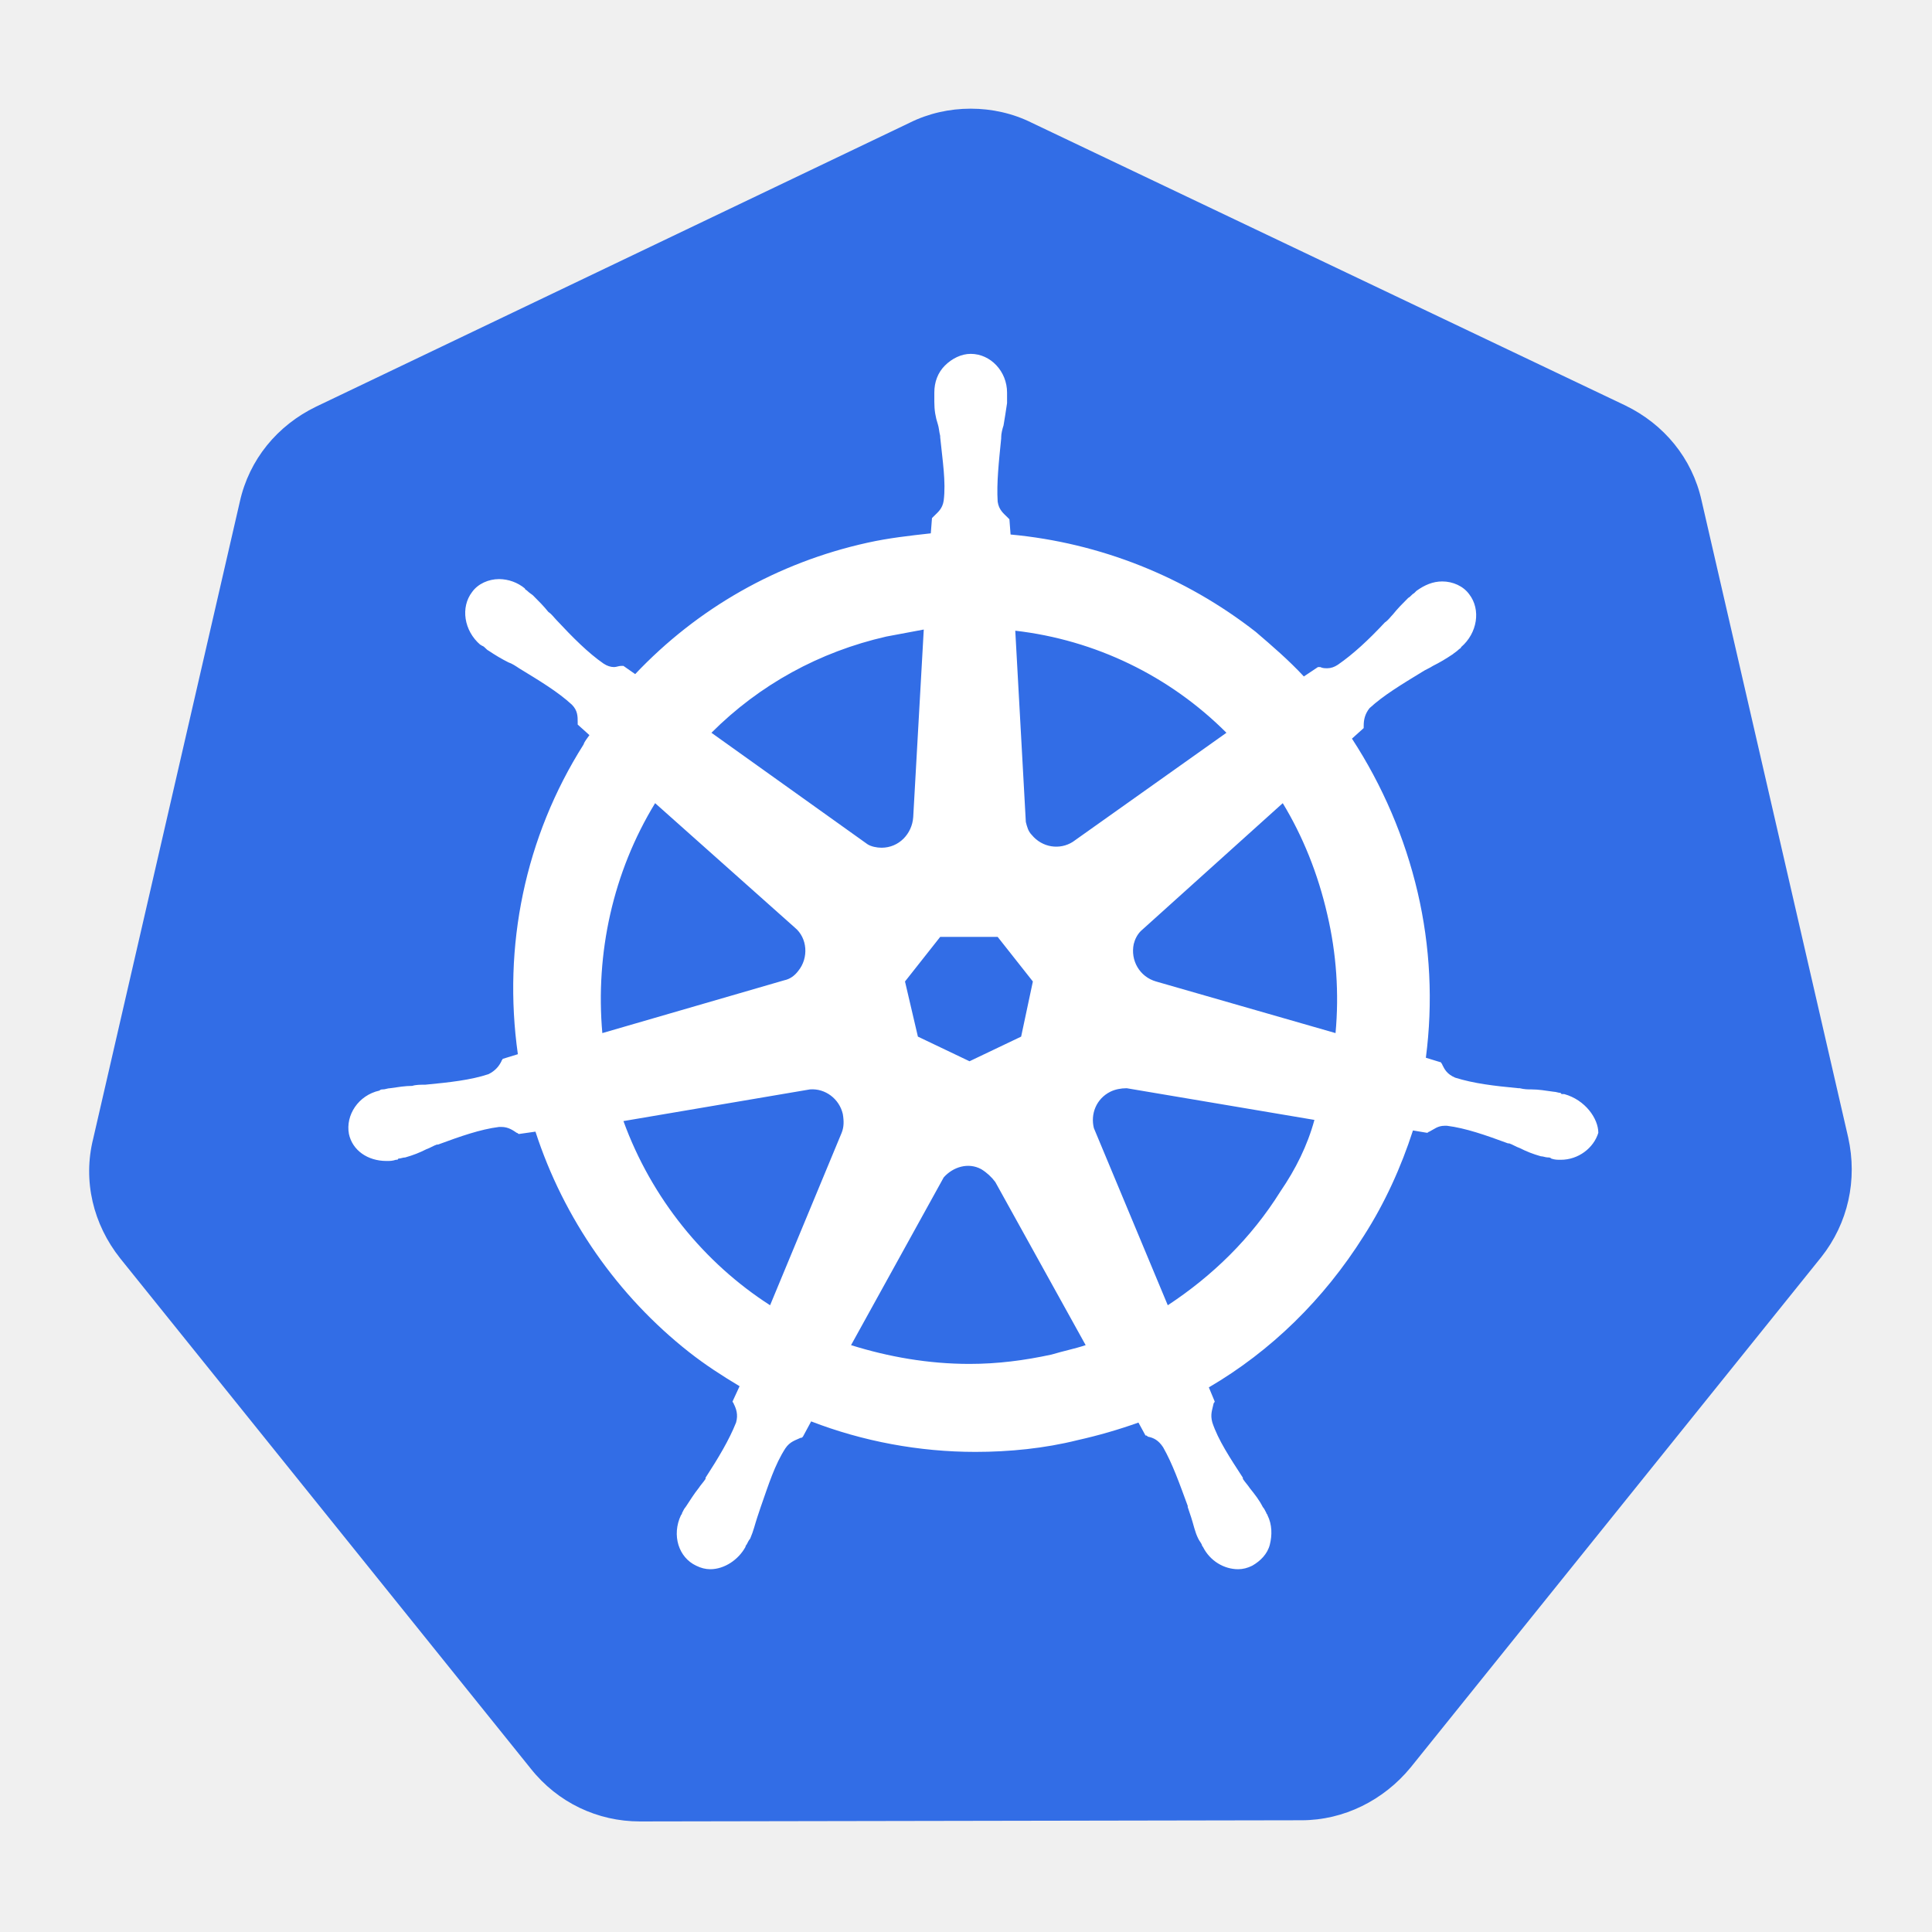
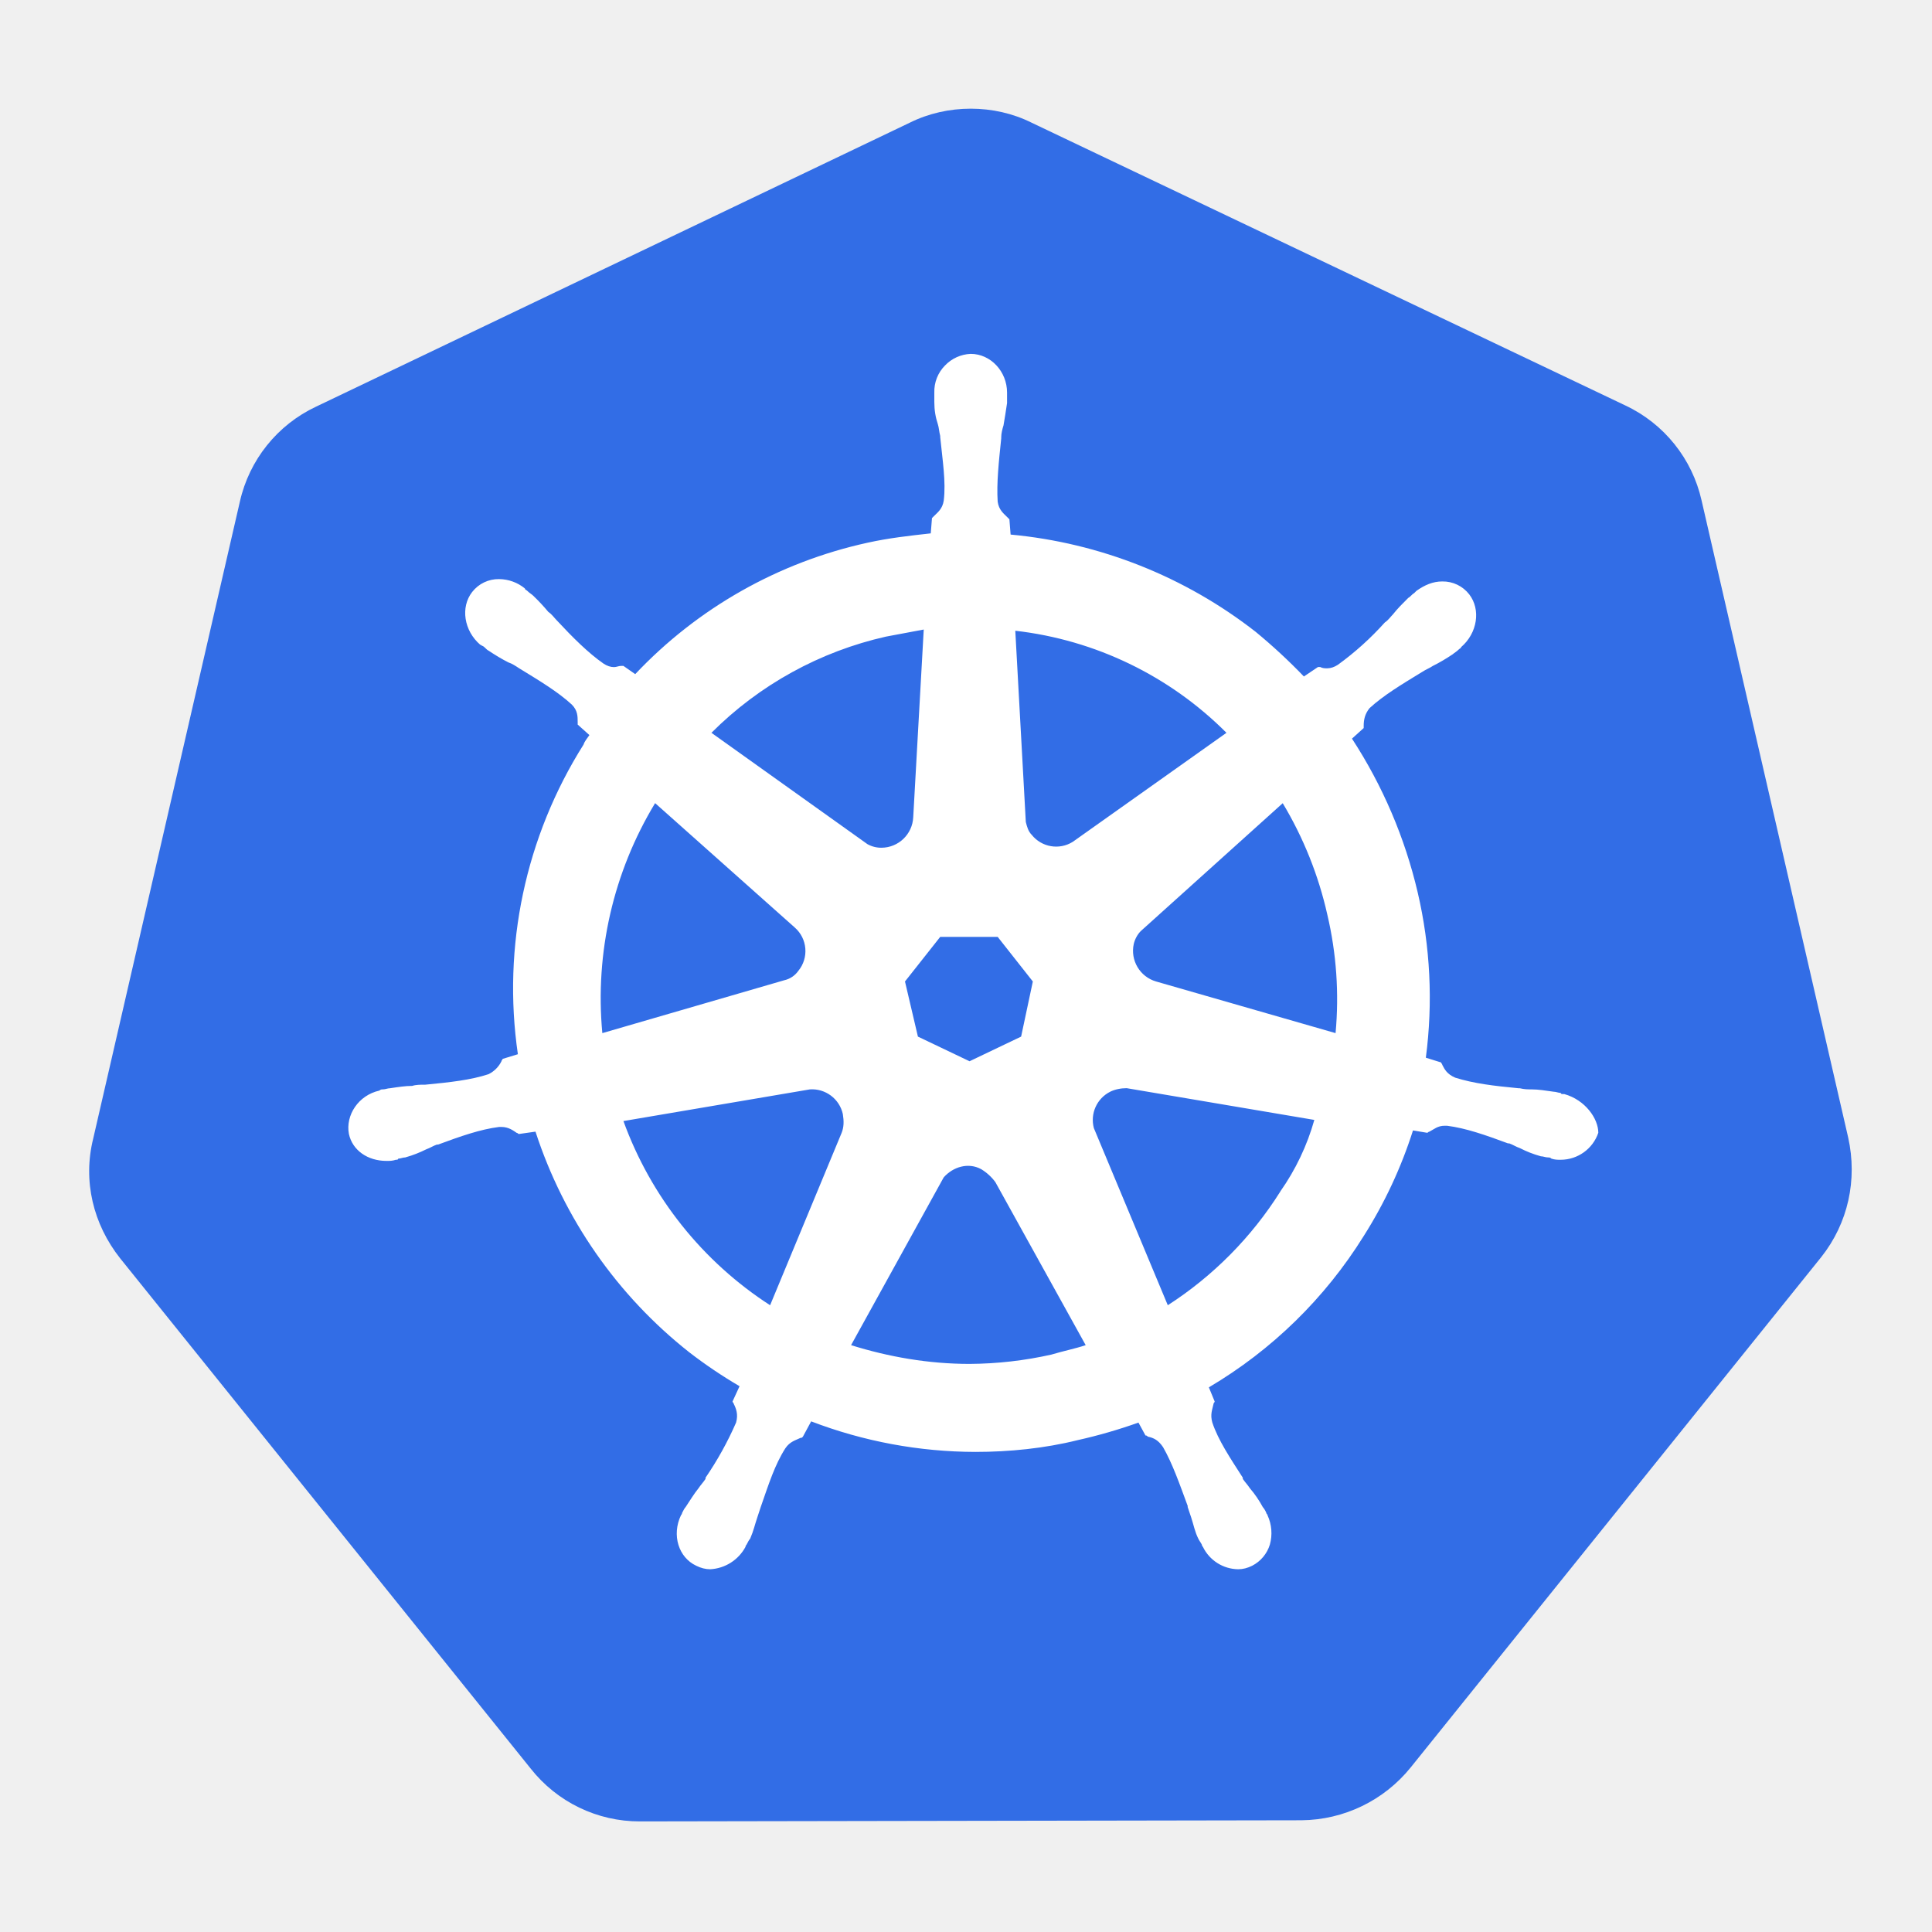
<svg xmlns="http://www.w3.org/2000/svg" viewBox="-8 -11.5 272 272">
-   <path fill="#326de6" d="M82.085 244.934c-5.946 0-11.561-2.642-15.36-7.432L8.92 165.657c-3.799-4.79-5.285-10.9-3.799-16.847l20.645-89.682c1.321-5.946 5.285-10.736 10.736-13.378l83.571-39.97c2.643-1.32 5.616-1.981 8.589-1.981s5.945.66 8.588 1.982l83.572 39.804c5.45 2.642 9.414 7.432 10.735 13.378l20.645 89.682c1.322 5.946 0 12.057-3.798 16.847l-57.807 71.845c-3.799 4.624-9.414 7.432-15.36 7.432z" />
-   <path fill="#fff" d="M212.232 142.534q-.248 0 0 0h-.165c-.165 0-.33 0-.33-.165c-.33 0-.66-.165-.991-.165c-1.156-.165-2.147-.33-3.138-.33c-.496 0-.991 0-1.652-.166h-.165c-3.468-.33-6.276-.66-8.919-1.486c-1.156-.496-1.486-1.156-1.817-1.817c0-.165-.165-.165-.165-.33l-2.147-.66a65.3 65.3 0 0 0-1.156-23.289a68 68 0 0 0-9.249-21.636l1.652-1.486v-.33c0-.826.165-1.652.825-2.478c1.982-1.817 4.46-3.303 7.433-5.12c.495-.33.99-.495 1.486-.826c.991-.495 1.817-.99 2.808-1.651c.165-.165.495-.33.826-.66c.165-.166.33-.166.33-.331c2.312-1.982 2.808-5.285 1.156-7.433c-.826-1.156-2.312-1.816-3.799-1.816c-1.32 0-2.477.495-3.633 1.321l-.33.33c-.33.165-.496.496-.826.661c-.826.826-1.487 1.486-2.147 2.312c-.33.33-.66.826-1.156 1.156c-2.313 2.478-4.46 4.46-6.607 5.946q-.742.495-1.486.496c-.33 0-.661 0-.991-.166h-.33l-1.983 1.322c-2.147-2.312-4.459-4.294-6.771-6.276a65.96 65.96 0 0 0-34.519-13.709l-.165-2.147l-.33-.33c-.496-.496-1.156-.991-1.322-2.147c-.165-2.643.166-5.616.496-8.919v-.165c0-.496.165-1.156.33-1.652c.165-.99.33-1.982.496-3.138v-1.486c0-2.973-2.313-5.45-5.12-5.45c-1.322 0-2.643.66-3.634 1.651c-.99.991-1.486 2.312-1.486 3.799v1.321c0 1.156.165 2.147.495 3.138c.165.496.165.991.33 1.652v.165c.33 3.303.826 6.276.496 8.919c-.165 1.156-.826 1.651-1.321 2.147l-.33.33l-.166 2.147c-2.973.33-5.946.66-8.919 1.321c-12.717 2.808-23.948 9.25-32.701 18.498l-1.652-1.156h-.33c-.33 0-.661.165-.991.165q-.743 0-1.487-.495c-2.147-1.486-4.294-3.634-6.606-6.111c-.33-.33-.66-.826-1.156-1.156c-.661-.826-1.322-1.487-2.148-2.312c-.165-.166-.495-.33-.825-.661c-.165-.165-.33-.165-.33-.33a5.77 5.77 0 0 0-3.634-1.322c-1.487 0-2.973.661-3.799 1.817c-1.652 2.147-1.156 5.45 1.156 7.432c.165 0 .165.166.33.166c.33.165.496.495.826.66c.991.66 1.817 1.156 2.808 1.652c.496.165.991.495 1.487.826c2.972 1.816 5.45 3.303 7.432 5.12c.826.825.826 1.651.826 2.477v.33l1.651 1.487c-.33.495-.66.826-.826 1.321c-8.258 13.048-11.396 28.408-9.249 43.603l-2.147.66c0 .166-.165.166-.165.33c-.33.661-.826 1.322-1.817 1.817c-2.477.826-5.45 1.157-8.918 1.487h-.166c-.495 0-1.156 0-1.651.165c-.991 0-1.982.165-3.138.33c-.33 0-.66.166-.991.166c-.165 0-.33 0-.496.165c-2.973.66-4.79 3.468-4.294 6.11c.496 2.313 2.643 3.8 5.285 3.8c.496 0 .826 0 1.322-.166c.165 0 .33 0 .33-.165c.33 0 .66-.165.99-.165c1.157-.33 1.983-.66 2.974-1.156c.495-.165.99-.496 1.486-.66h.165c3.138-1.157 5.946-2.148 8.589-2.478h.33c.991 0 1.652.495 2.147.826c.165 0 .165.165.33.165l2.313-.33c3.964 12.221 11.561 23.122 21.636 31.05c2.312 1.816 4.624 3.303 7.102 4.79l-.991 2.146c0 .166.165.166.165.33c.33.661.66 1.487.33 2.643c-.99 2.478-2.477 4.955-4.294 7.763v.165c-.33.496-.66.826-.99 1.321c-.661.826-1.157 1.652-1.818 2.643c-.165.165-.33.495-.495.826c0 .165-.165.33-.165.33c-1.321 2.808-.33 5.946 2.147 7.102q.99.496 1.982.496c1.982 0 3.964-1.322 4.955-3.139c0-.165.165-.33.165-.33c.165-.33.33-.66.495-.826c.496-1.156.661-1.982.991-2.973l.496-1.486c1.156-3.303 1.982-5.946 3.468-8.258c.66-.991 1.487-1.156 2.147-1.487c.165 0 .165 0 .33-.165l1.157-2.147c7.267 2.808 15.195 4.294 23.122 4.294c4.79 0 9.745-.495 14.37-1.651a73 73 0 0 0 8.588-2.478l.99 1.817c.166 0 .166 0 .331.165c.826.165 1.486.496 2.147 1.487c1.321 2.312 2.312 5.12 3.468 8.258v.165l.496 1.486c.33.991.495 1.982.99 2.973c.166.33.331.496.496.826c0 .165.166.33.166.33c.99 1.982 2.972 3.139 4.954 3.139q.992 0 1.982-.496c1.156-.66 2.147-1.652 2.478-2.973c.33-1.321.33-2.808-.33-4.129c0-.165-.166-.165-.166-.33c-.165-.33-.33-.66-.495-.826c-.496-.991-1.156-1.817-1.817-2.643c-.33-.495-.66-.825-.99-1.32v-.166c-1.818-2.808-3.47-5.285-4.295-7.763c-.33-1.156 0-1.816.165-2.642c0-.165.165-.165.165-.33l-.826-1.982c8.754-5.12 16.186-12.388 21.802-21.306c2.973-4.625 5.285-9.745 6.936-14.865l1.982.33c.166 0 .166-.165.33-.165c.661-.33 1.157-.825 2.148-.825h.33c2.643.33 5.45 1.32 8.589 2.477h.165c.495.165.99.495 1.486.66c.991.496 1.817.826 2.973 1.157c.33 0 .66.165.991.165c.165 0 .33 0 .495.165c.496.165.826.165 1.322.165c2.477 0 4.624-1.651 5.285-3.798c0-1.982-1.817-4.625-4.79-5.45m-76.47-8.093l-7.267 3.469l-7.267-3.469l-1.816-7.762l4.954-6.276h8.093l4.955 6.276zm43.108-17.176a52.1 52.1 0 0 1 1.156 16.68l-25.27-7.266c-2.312-.66-3.633-2.973-3.138-5.285c.165-.661.496-1.322.991-1.817l19.985-18.003c2.807 4.625 4.954 9.91 6.276 15.69m-14.204-25.6l-21.636 15.36c-1.817 1.156-4.295.825-5.781-.991c-.495-.496-.66-1.157-.826-1.817l-1.486-26.922a50.13 50.13 0 0 1 29.729 14.37M116.769 78.12c1.817-.33 3.468-.66 5.285-.99l-1.486 26.425c-.165 2.312-1.982 4.294-4.46 4.294c-.66 0-1.486-.165-1.982-.495L92.16 91.665c6.772-6.772 15.195-11.397 24.609-13.544m-32.537 23.453l19.654 17.507c1.817 1.487 1.982 4.294.496 6.111c-.496.66-1.156 1.156-1.982 1.322l-25.6 7.432c-.991-11.231 1.486-22.627 7.432-32.372m-4.46 44.759l26.262-4.46c2.147-.165 4.129 1.322 4.624 3.469c.165.99.165 1.817-.165 2.643l-10.075 24.278c-9.249-5.946-16.681-15.03-20.645-25.93m60.285 32.867c-3.799.826-7.598 1.321-11.562 1.321c-5.78 0-11.396-.99-16.68-2.642l13.047-23.618c1.321-1.487 3.468-2.147 5.285-1.156a7 7 0 0 1 1.982 1.816l12.717 22.958c-1.486.495-3.138.826-4.79 1.321m32.206-22.957c-4.129 6.606-9.58 11.891-15.855 16.02l-10.405-24.94c-.496-1.981.33-4.128 2.312-5.12c.66-.33 1.486-.495 2.312-.495l26.426 4.46c-.991 3.633-2.643 6.937-4.79 10.075" />
+   <path fill="#326de6" d="M82.09 244.93a19.5 19.5 0 0 1-15.37-7.43l-57.8-71.84c-3.8-4.8-5.28-10.9-3.8-16.85l20.65-89.68A19.5 19.5 0 0 1 36.5 45.75l83.57-39.97c2.65-1.32 5.62-1.98 8.6-1.98s5.94.66 8.58 1.98l83.57 39.8a19.5 19.5 0 0 1 10.74 13.38l20.64 89.69c1.32 5.94 0 12.05-3.8 16.84l-57.8 71.85a20 20 0 0 1-15.36 7.43z" />
+   <path fill="#fff" d="M212.23 142.53q-.25 0 0 0h-.16c-.17 0-.33 0-.33-.16-.33 0-.66-.17-1-.17-1.15-.16-2.14-.33-3.13-.33-.5 0-1 0-1.65-.16h-.17c-3.47-.33-6.27-.66-8.92-1.49-1.15-.5-1.48-1.15-1.82-1.81 0-.17-.16-.17-.16-.33l-2.15-.67a65 65 0 0 0-1.15-23.28 68 68 0 0 0-9.25-21.64l1.65-1.49v-.33c0-.82.16-1.65.82-2.47 1.99-1.82 4.46-3.3 7.44-5.12.5-.33.99-.5 1.48-.83 1-.5 1.82-.99 2.81-1.65.17-.17.5-.33.83-.66.16-.17.33-.17.33-.33 2.31-1.98 2.8-5.29 1.15-7.43a4.7 4.7 0 0 0-3.8-1.82c-1.32 0-2.47.5-3.63 1.32l-.33.33c-.33.17-.5.5-.82.66-.83.83-1.5 1.49-2.15 2.31-.33.33-.66.83-1.16 1.16a42 42 0 0 1-6.6 5.95q-.75.49-1.49.5c-.33 0-.66 0-1-.18h-.32l-1.98 1.33a80 80 0 0 0-6.78-6.28 66 66 0 0 0-34.51-13.7l-.17-2.15-.33-.33c-.5-.5-1.16-1-1.32-2.15-.17-2.64.16-5.62.5-8.92v-.17c0-.5.16-1.15.32-1.65.17-.99.33-1.98.5-3.14v-1.48c0-2.97-2.31-5.45-5.12-5.45a5.3 5.3 0 0 0-3.63 1.65 5.2 5.2 0 0 0-1.49 3.8v1.32c0 1.16.17 2.15.5 3.14.16.5.16.99.33 1.65v.16c.33 3.3.82 6.28.5 8.92-.17 1.16-.83 1.65-1.33 2.15l-.33.33-.17 2.15c-2.97.33-5.94.66-8.91 1.32a63.7 63.7 0 0 0-32.7 18.5l-1.66-1.16h-.33c-.33 0-.66.17-.99.17q-.74 0-1.49-.5c-2.14-1.49-4.29-3.63-6.6-6.11-.33-.33-.66-.83-1.16-1.16a27 27 0 0 0-2.15-2.3c-.16-.17-.49-.34-.82-.67-.17-.16-.33-.16-.33-.33a5.8 5.8 0 0 0-3.63-1.32 4.7 4.7 0 0 0-3.8 1.82c-1.66 2.14-1.16 5.45 1.15 7.43.17 0 .17.16.33.16.33.17.5.5.83.66.99.66 1.82 1.16 2.8 1.66.5.16 1 .49 1.5.82 2.97 1.82 5.44 3.3 7.43 5.12.82.83.82 1.65.82 2.48v.33l1.65 1.48c-.33.5-.66.83-.82 1.33a64.3 64.3 0 0 0-9.25 43.6l-2.15.66c0 .16-.16.16-.16.33a4 4 0 0 1-1.82 1.82c-2.48.82-5.45 1.15-8.92 1.48h-.17c-.49 0-1.15 0-1.65.17-.99 0-1.98.16-3.13.33-.33 0-.66.16-1 .16-.16 0-.33 0-.5.17-2.96.66-4.78 3.47-4.29 6.1.5 2.32 2.65 3.8 5.29 3.8.5 0 .83 0 1.32-.16.17 0 .33 0 .33-.16.33 0 .66-.17 1-.17 1.15-.33 1.97-.66 2.97-1.15.5-.17.99-.5 1.48-.66h.17c3.13-1.16 5.94-2.15 8.59-2.48h.33c.99 0 1.65.5 2.14.83.17 0 .17.16.33.16l2.32-.33a65.3 65.3 0 0 0 21.63 31.05 67 67 0 0 0 7.1 4.79l-.99 2.15c0 .16.17.16.17.33.33.66.66 1.48.33 2.64a47 47 0 0 1-4.3 7.76v.17c-.33.5-.66.82-.99 1.32-.66.82-1.15 1.65-1.81 2.64-.17.17-.33.5-.5.83 0 .16-.16.33-.16.33-1.33 2.8-.33 5.94 2.14 7.1q1 .5 1.98.5a6 6 0 0 0 4.96-3.14c0-.17.16-.33.16-.33.17-.33.33-.66.5-.83.5-1.16.66-1.98 1-2.97l.49-1.49c1.15-3.3 1.98-5.94 3.46-8.26.66-.99 1.5-1.15 2.15-1.48.17 0 .17 0 .33-.17l1.16-2.15a65 65 0 0 0 23.12 4.3c4.8 0 9.75-.5 14.37-1.65a73 73 0 0 0 8.59-2.48l.99 1.82c.16 0 .16 0 .33.16.83.17 1.49.5 2.15 1.49 1.32 2.31 2.3 5.12 3.46 8.26v.16l.5 1.49c.33.99.5 1.98 1 2.97.16.33.32.5.49.83 0 .16.16.33.16.33a5.6 5.6 0 0 0 4.96 3.14q.99 0 1.98-.5a5 5 0 0 0 2.48-2.97 6 6 0 0 0-.33-4.13c0-.17-.17-.17-.17-.33a3 3 0 0 0-.5-.83 15 15 0 0 0-1.81-2.64c-.33-.5-.66-.83-1-1.32v-.17c-1.8-2.8-3.46-5.28-4.29-7.76-.33-1.16 0-1.82.17-2.64 0-.17.16-.17.16-.33l-.82-1.99a64 64 0 0 0 21.8-21.3 64 64 0 0 0 6.94-14.87l1.98.33c.16 0 .16-.16.33-.16.66-.33 1.15-.83 2.15-.83h.33c2.64.33 5.45 1.32 8.58 2.48h.17c.5.17.99.5 1.49.66.99.5 1.81.83 2.97 1.16.33 0 .66.16.99.16.17 0 .33 0 .5.17.5.16.82.16 1.32.16a5.6 5.6 0 0 0 5.28-3.8c0-1.98-1.82-4.62-4.79-5.45m-76.47-8.09-7.26 3.47-7.27-3.47-1.82-7.76 4.96-6.28h8.09l4.95 6.28zm43.11-17.17a52 52 0 0 1 1.16 16.68l-25.27-7.27a4.5 4.5 0 0 1-3.14-5.29c.16-.66.5-1.32.99-1.81l19.98-18a53 53 0 0 1 6.28 15.69m-14.2-25.6-21.64 15.35a4.4 4.4 0 0 1-5.78-.99c-.5-.5-.66-1.15-.83-1.81l-1.48-26.92a50 50 0 0 1 29.73 14.37m-47.9-13.55c1.82-.33 3.47-.66 5.28-.99l-1.48 26.43a4.5 4.5 0 0 1-4.46 4.29 4 4 0 0 1-1.98-.5L92.16 91.67a50.4 50.4 0 0 1 24.6-13.55m-32.53 23.45 19.66 17.51a4.4 4.4 0 0 1 .5 6.11 3.3 3.3 0 0 1-1.99 1.32l-25.6 7.44a53 53 0 0 1 7.43-32.38m-4.46 44.76 26.26-4.46a4.45 4.45 0 0 1 4.63 3.47c.16 1 .16 1.82-.17 2.65l-10.07 24.27a52 52 0 0 1-20.65-25.93m60.29 32.87a54 54 0 0 1-11.56 1.32c-5.78 0-11.4-.99-16.68-2.64l13.04-23.62c1.32-1.49 3.47-2.15 5.29-1.15a7 7 0 0 1 1.98 1.81l12.72 22.96c-1.49.5-3.14.82-4.8 1.32m32.21-22.96a52 52 0 0 1-15.85 16.02L146 147.32a4.45 4.45 0 0 1 2.3-5.12c.66-.33 1.5-.5 2.32-.5l26.42 4.47a33 33 0 0 1-4.79 10.07" />
</svg>
